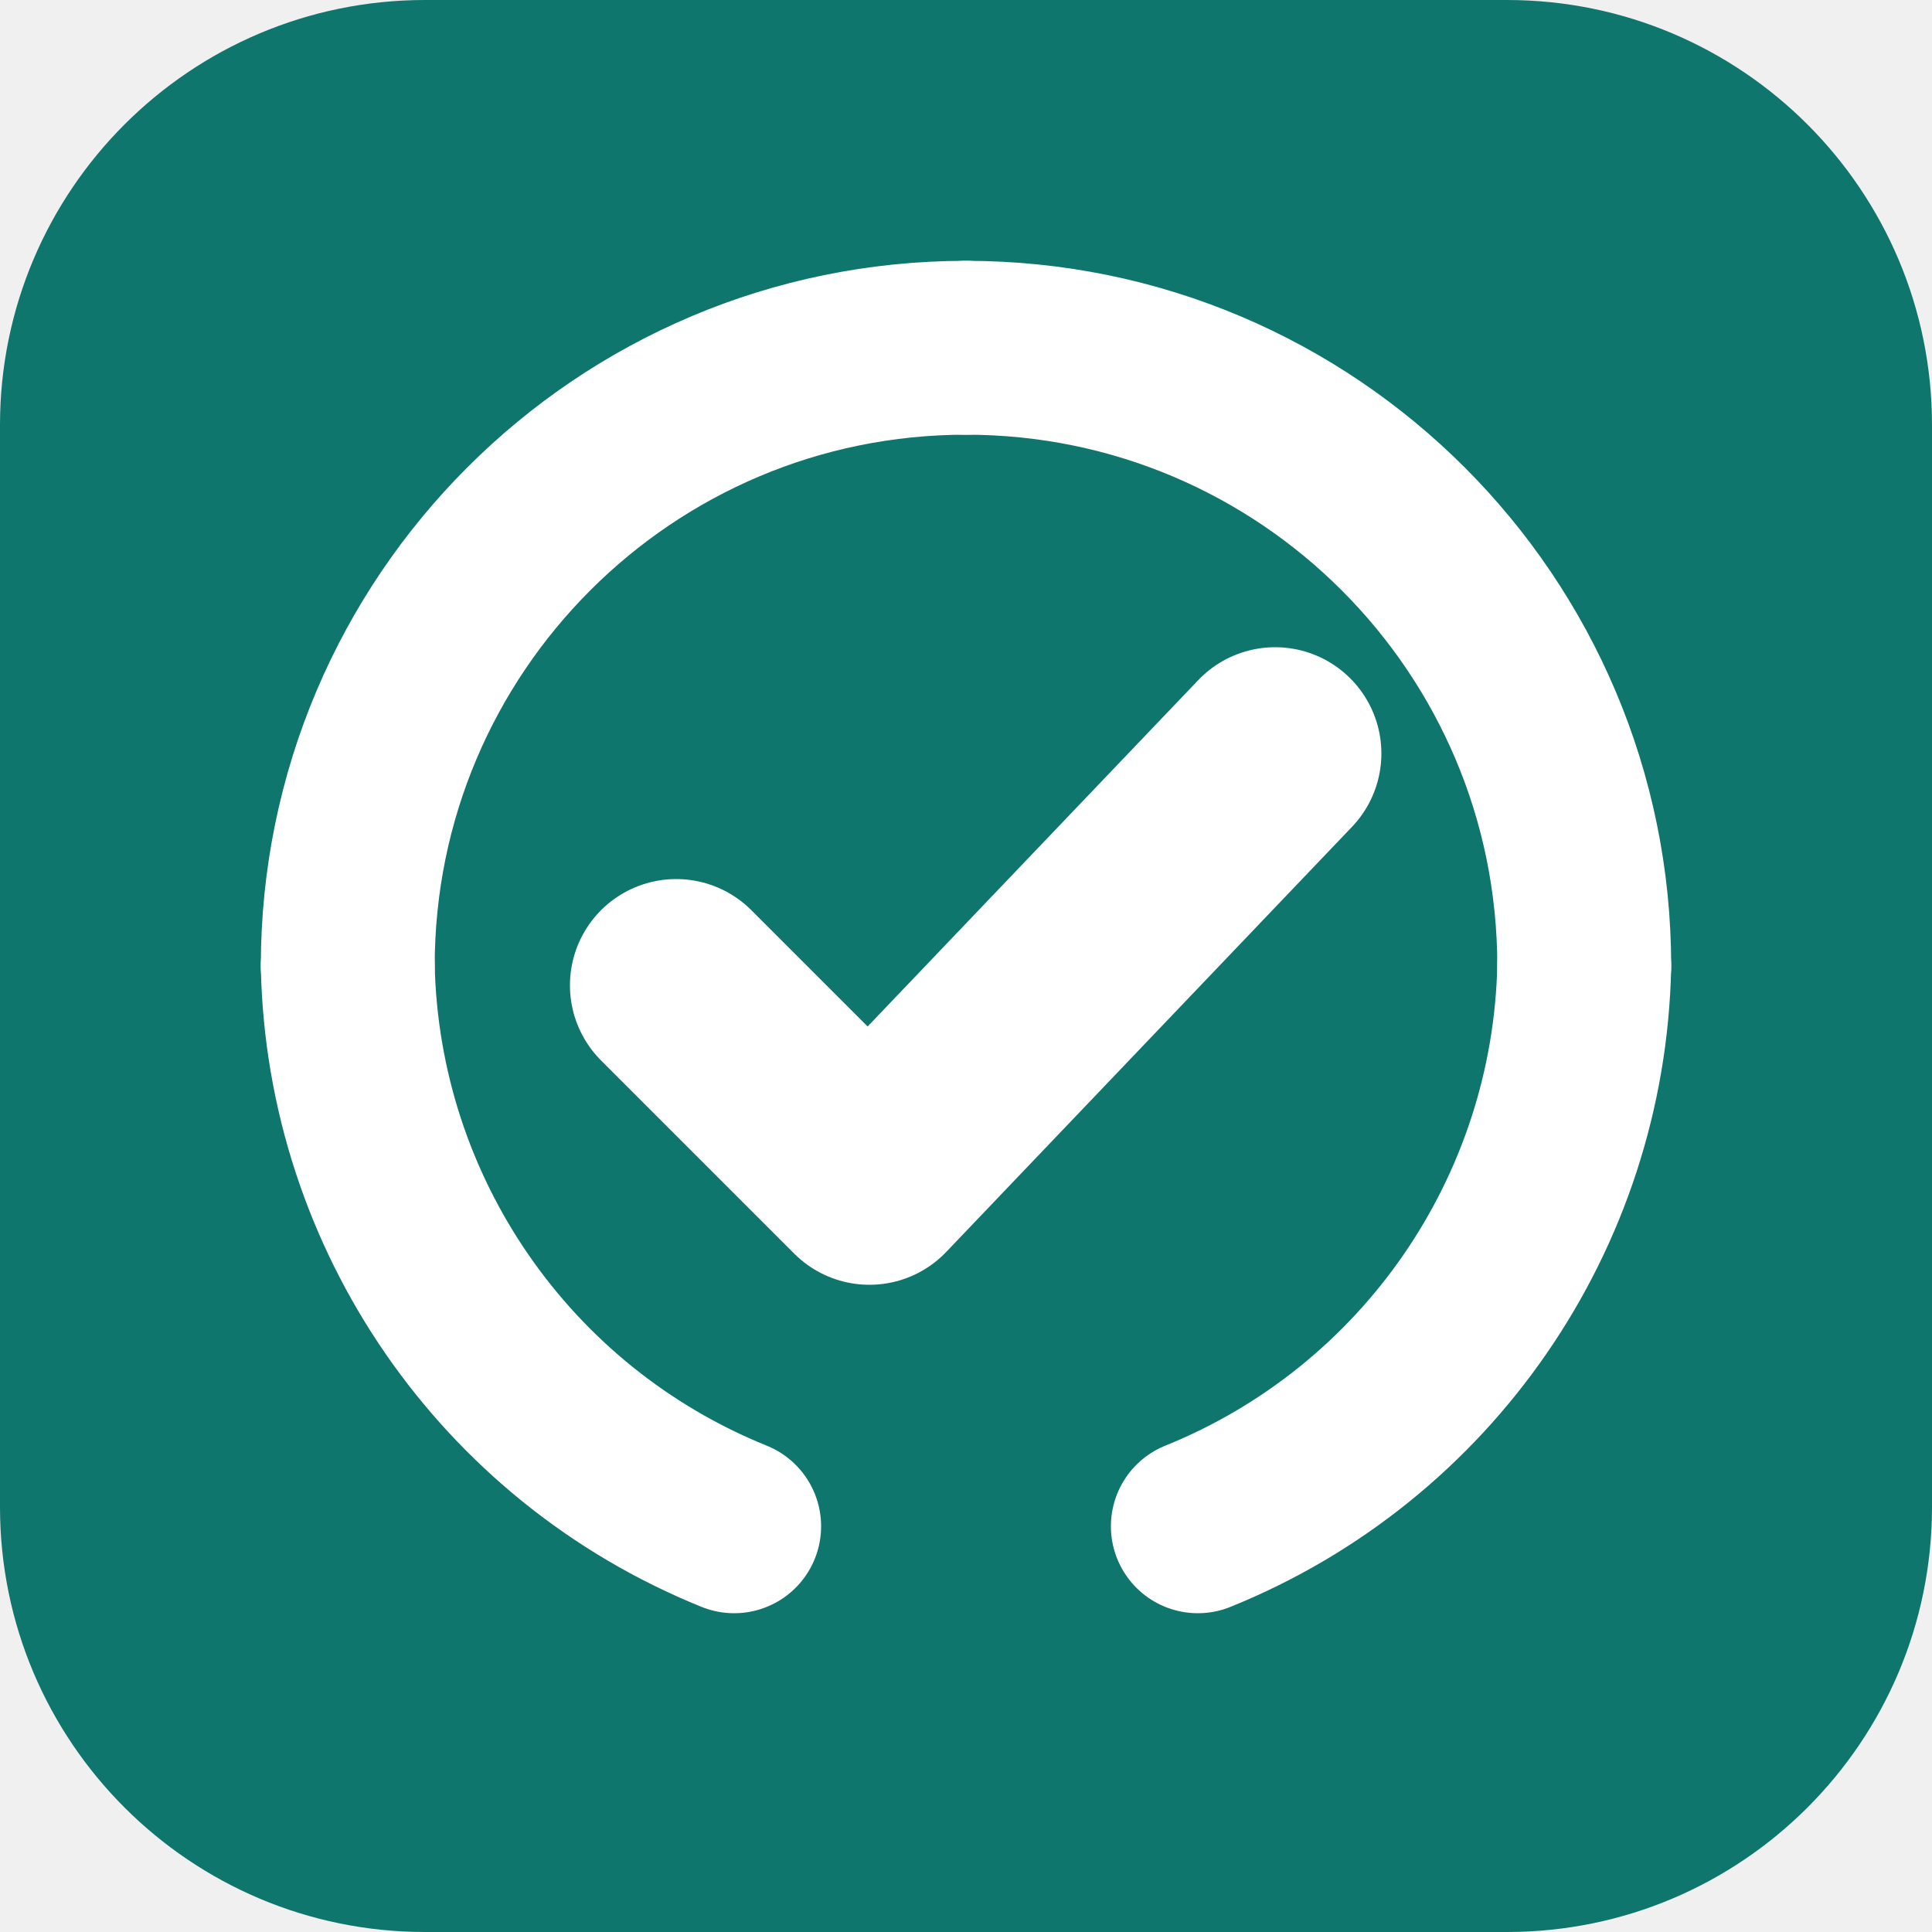
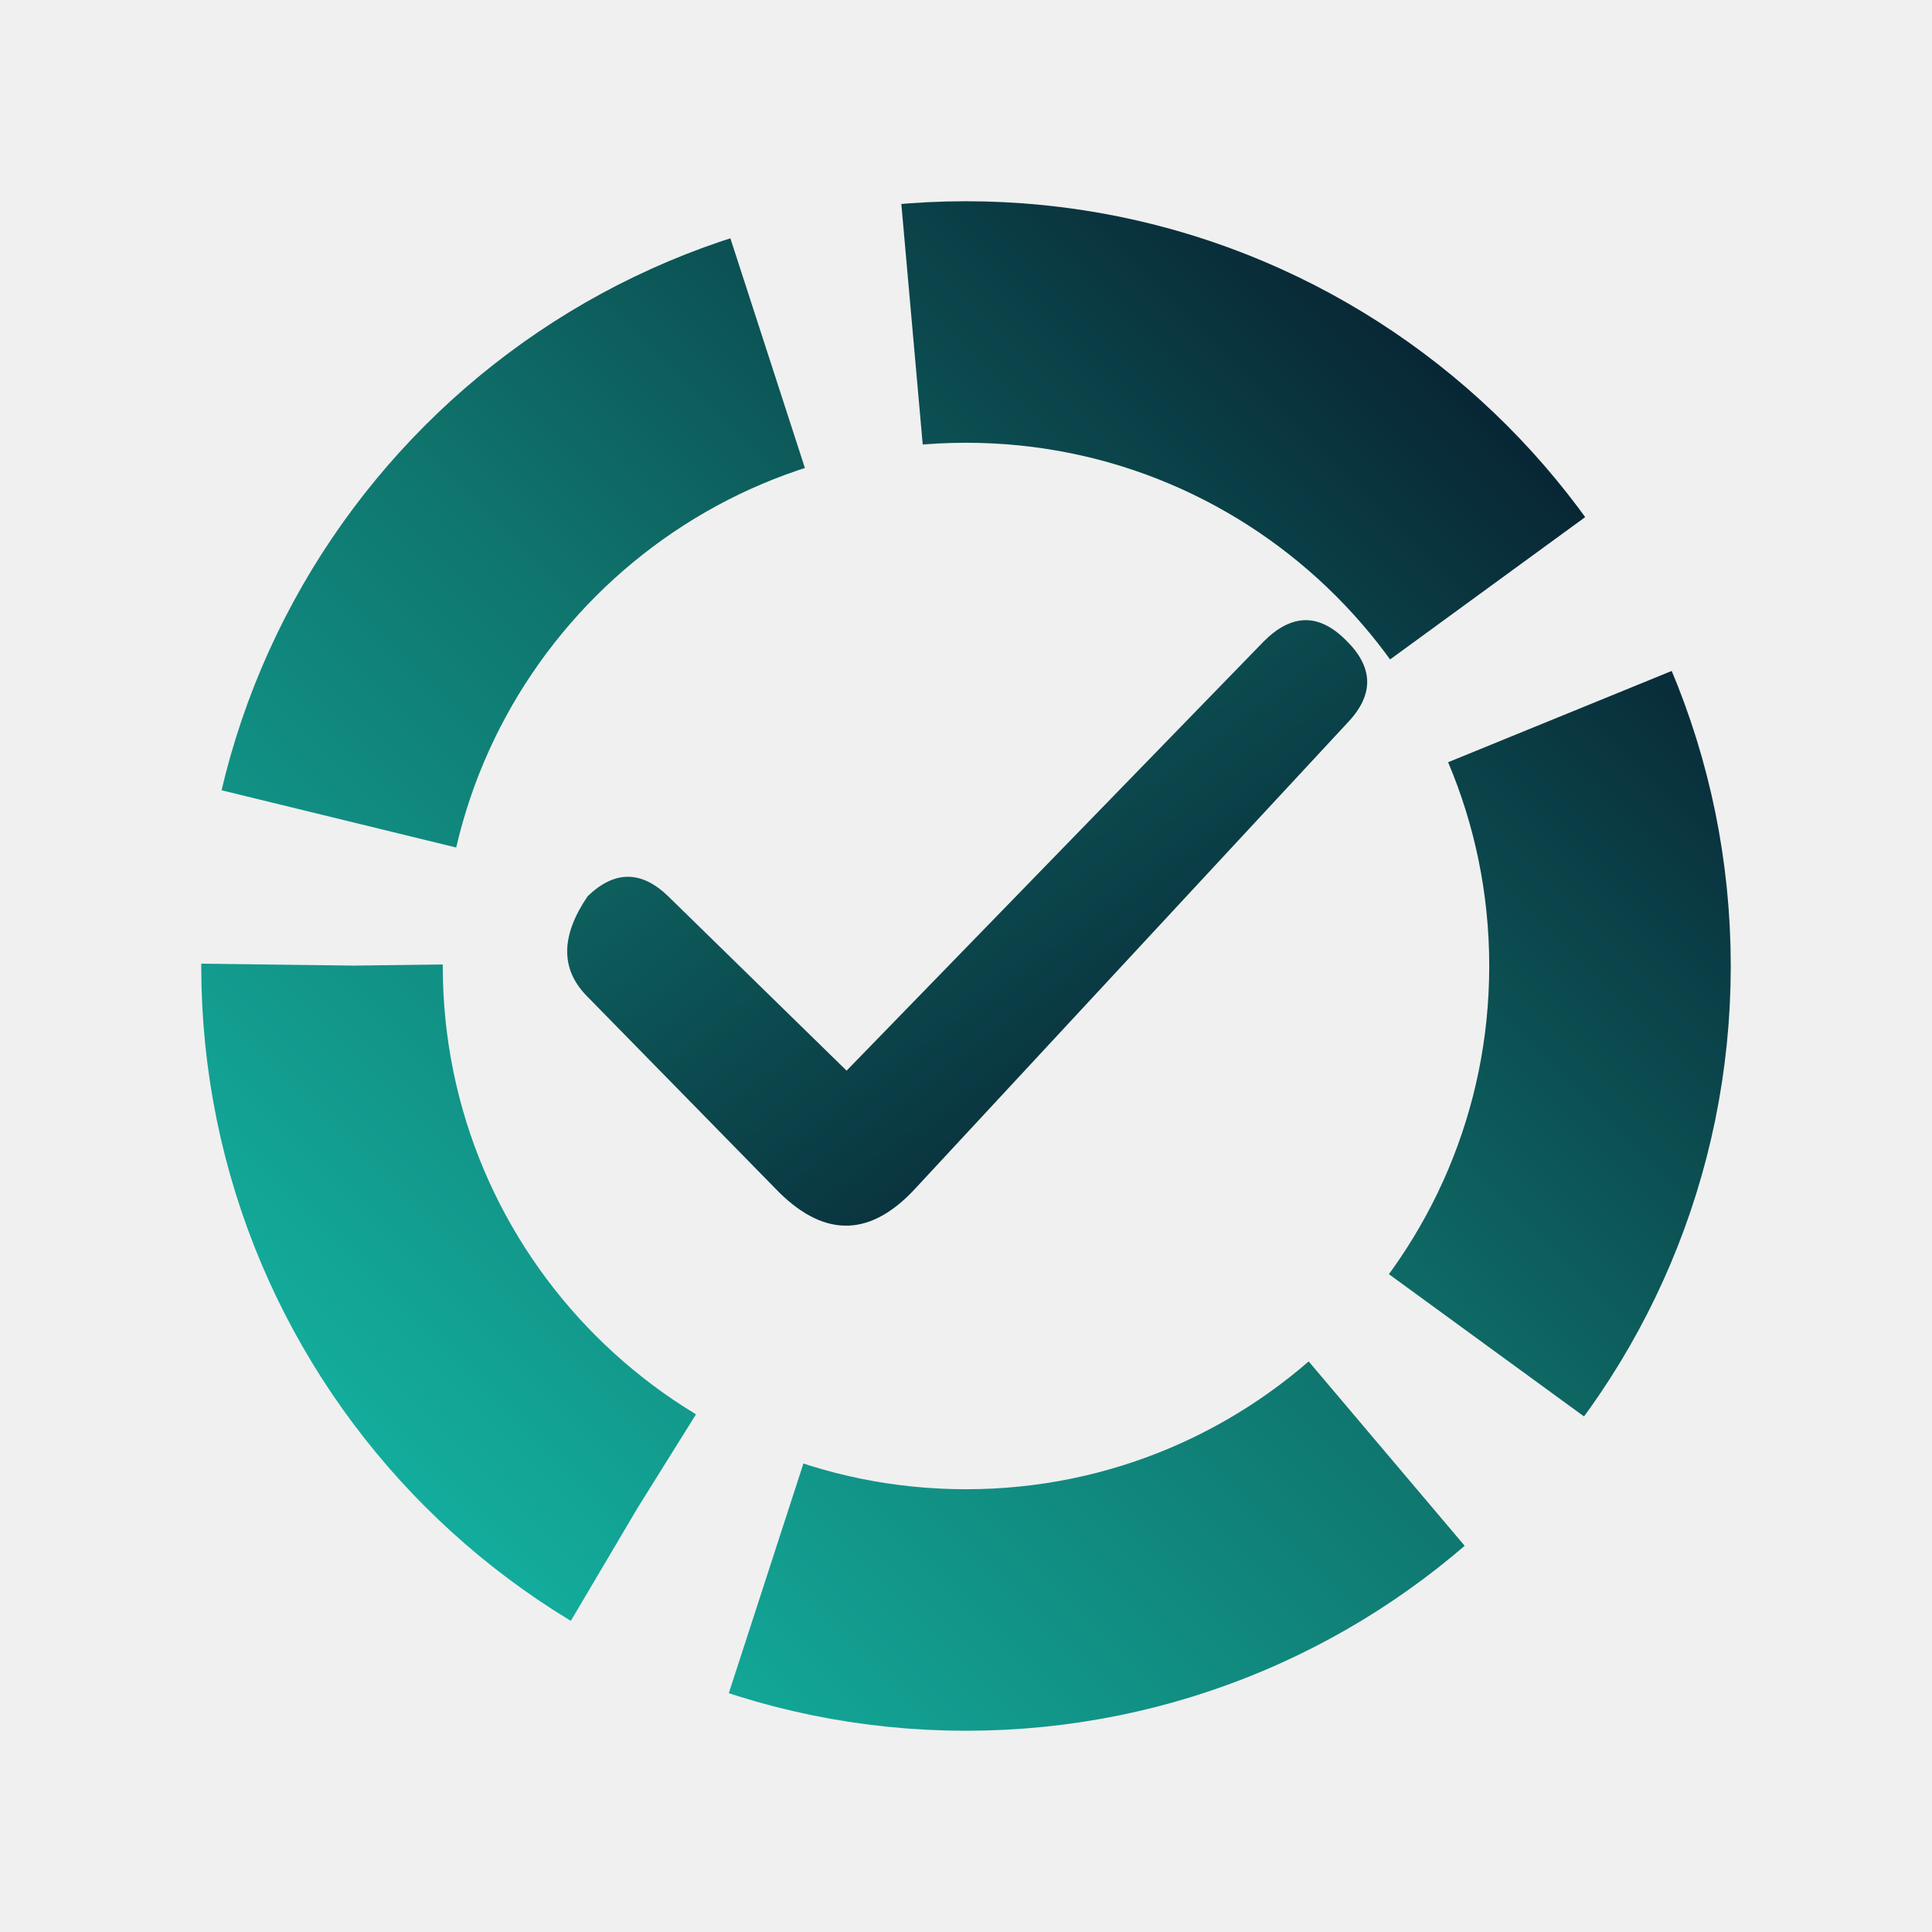
- <svg xmlns="http://www.w3.org/2000/svg" viewBox="0 0 100 100" width="100" height="100">
-   <rect width="100" height="100" rx="22" fill="#0F766E" />
-   <g fill="none" stroke="#FFFFFF" stroke-width="9" stroke-linecap="round">
-     <path d="M 50 18 A 32 32 0 0 1 82 50" />
-     <path d="M 82 50 A 32 32 0 0 1 62 79" />
-     <path d="M 38 79 A 32 32 0 0 1 18 50" />
-     <path d="M 18 50 A 32 32 0 0 1 50 18" />
+ <svg xmlns="http://www.w3.org/2000/svg" width="256" height="256" viewBox="0 0 256 256" role="img" aria-label="Calibr">
+   <style>
+     .check-light { display: inline }
+     .check-dark  { display: none }
+     @media (prefers-color-scheme: dark) {
+       .check-light { display: none }
+       .check-dark  { display: inline }
+     }
+   </style>
+   <defs>
+     <linearGradient id="calibrRing" x1="0" y1="0" x2="1" y2="1">
+       <stop offset="0" stop-color="#14B8A6" />
+       <stop offset="0.48" stop-color="#0F766E" />
+       <stop offset="1" stop-color="#07172A" />
+     </linearGradient>
+     <linearGradient id="calibrCheck" x1="0" y1="0" x2="1" y2="1">
+       <stop offset="0" stop-color="#0F766E" />
+       <stop offset="1" stop-color="#07172A" />
+     </linearGradient>
+   </defs>
+   <g transform="scale(1.777778)">
+     <circle cx="72" cy="72" r="48" fill="none" stroke="url(#calibrRing)" stroke-width="18" stroke-dasharray="49.32 11" stroke-dashoffset="4" transform="rotate(-90 72 72)" />
+     <path class="check-light" d="M43.8 66.8 Q46.8 63.9 49.8 66.8 L63.1 79.8 L94.2 47.8 Q97.3 44.7 100.3 47.7 Q103.4 50.7 100.5 53.8 L68.3 88.5 Q63.3 94 58.1 88.9 L43.7 74.2 Q40.8 71.2 43.8 66.8 Z" fill="url(#calibrCheck)" />
+     <path class="check-dark" d="M43.8 66.8 Q46.8 63.9 49.8 66.8 L63.1 79.8 L94.2 47.8 Q97.3 44.7 100.3 47.7 Q103.4 50.7 100.5 53.8 L68.3 88.5 Q63.3 94 58.1 88.9 L43.7 74.2 Q40.8 71.2 43.8 66.8 Z" fill="#FFFFFF" />
  </g>
-   <path d="M 35 51 L 45 61 L 66 39" fill="none" stroke="#FFFFFF" stroke-width="11" stroke-linecap="round" stroke-linejoin="round" />
</svg>
